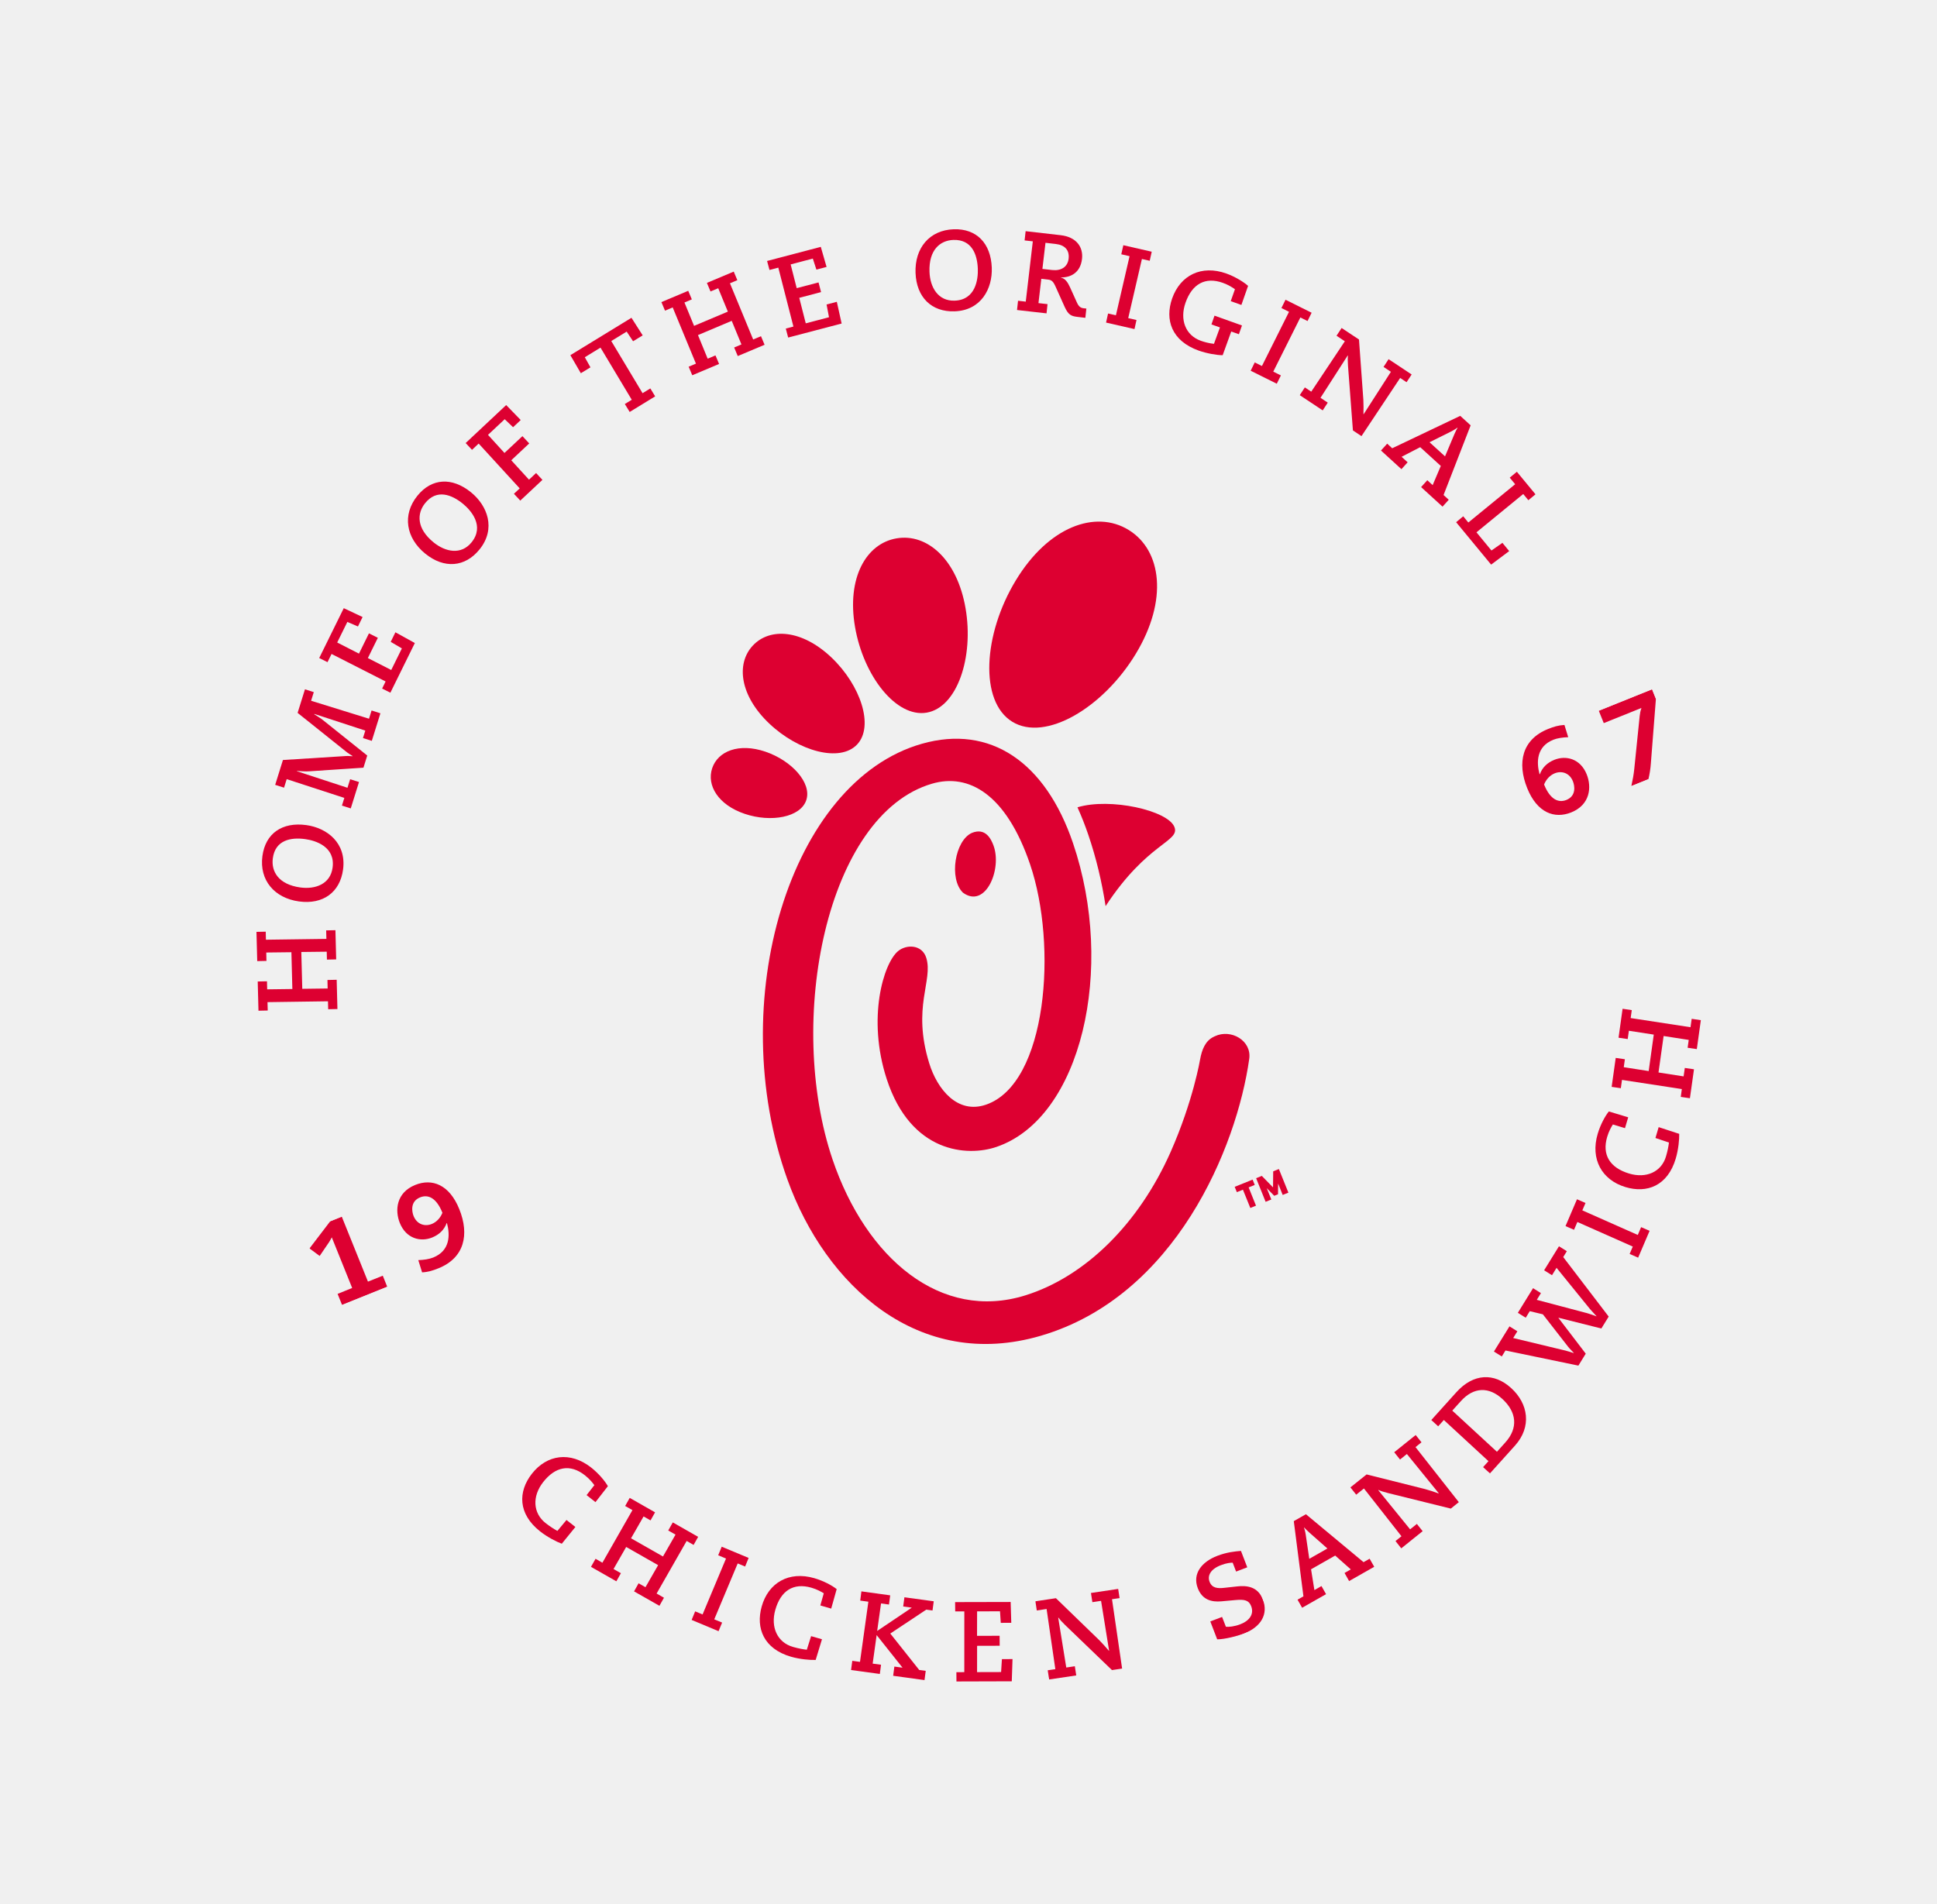
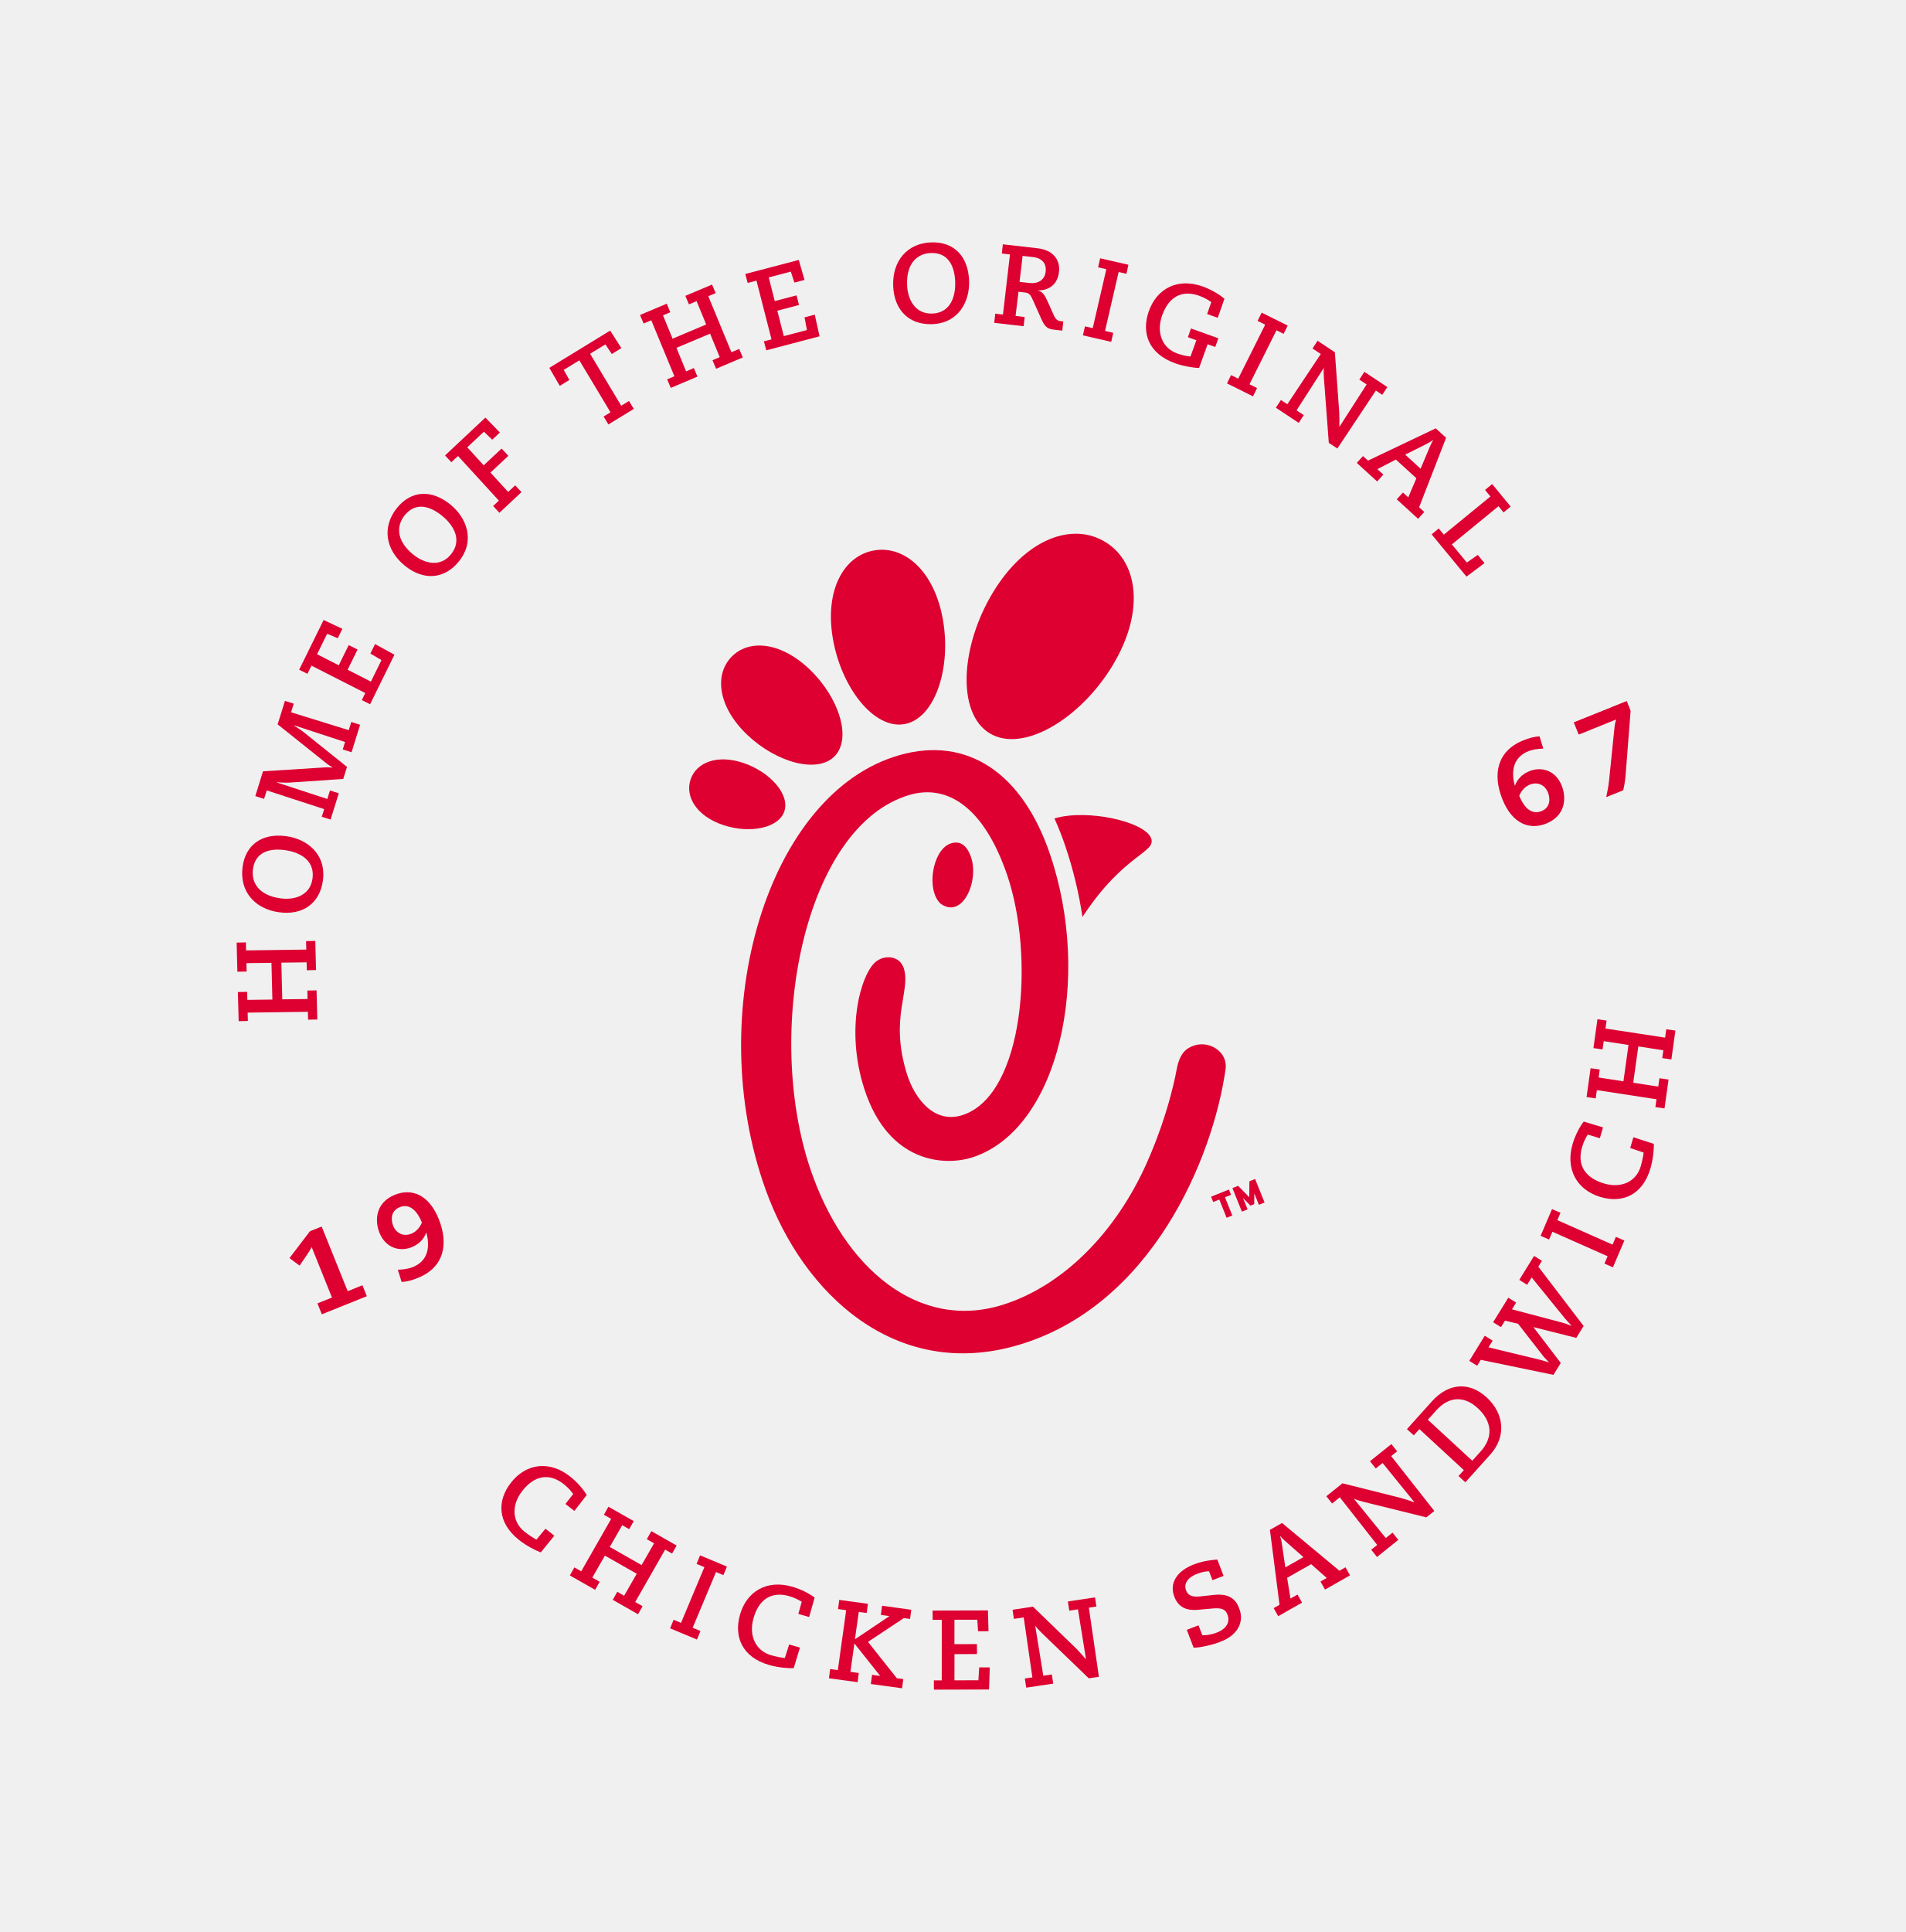
- <svg xmlns="http://www.w3.org/2000/svg" width="59" height="58" viewBox="0 0 59 58" fill="none">
-   <path fill-rule="evenodd" clip-rule="evenodd" d="M17.867 45.551L18.104 45.248C18.048 45.173 17.961 45.061 17.817 44.948C17.365 44.591 16.913 44.682 16.543 45.157C16.207 45.588 16.23 46.097 16.618 46.403C16.748 46.505 16.897 46.6 16.978 46.642L17.255 46.309L17.526 46.522L17.112 47.032C16.958 46.977 16.676 46.833 16.451 46.656C15.771 46.12 15.778 45.443 16.199 44.903C16.66 44.312 17.374 44.214 18.006 44.711C18.244 44.899 18.429 45.127 18.516 45.279L18.138 45.765L17.867 45.551Z" fill="#DD0031" />
-   <path fill-rule="evenodd" clip-rule="evenodd" d="M19.451 48.238L19.661 48.357L20.046 47.685L19.073 47.131L18.688 47.803L18.912 47.931L18.774 48.177L18.001 47.737L18.14 47.491L18.349 47.611L19.264 46.008L19.042 45.883L19.181 45.636L19.953 46.076L19.815 46.322L19.603 46.201L19.221 46.867L20.194 47.421L20.576 46.755L20.354 46.629L20.493 46.383L21.265 46.823L21.127 47.069L20.915 46.948L20 48.55L20.224 48.678L20.086 48.924L19.313 48.484L19.451 48.238Z" fill="#DD0031" />
-   <path fill-rule="evenodd" clip-rule="evenodd" d="M21.174 49.093L21.4 49.187L22.114 47.484L21.876 47.384L21.983 47.123L22.803 47.465L22.696 47.727L22.47 47.633L21.756 49.336L21.995 49.435L21.887 49.697L21.067 49.354L21.174 49.093Z" fill="#DD0031" />
-   <path fill-rule="evenodd" clip-rule="evenodd" d="M24.987 48.913L25.092 48.542C25.012 48.494 24.89 48.423 24.714 48.372C24.162 48.213 23.779 48.468 23.615 49.049C23.466 49.577 23.679 50.04 24.152 50.176C24.311 50.222 24.484 50.254 24.575 50.262L24.706 49.848L25.037 49.943L24.845 50.573C24.682 50.58 24.368 50.554 24.093 50.475C23.263 50.235 23.015 49.604 23.201 48.944C23.405 48.221 24.029 47.859 24.8 48.081C25.091 48.165 25.348 48.307 25.485 48.415L25.318 49.009L24.987 48.913Z" fill="#DD0031" />
-   <path fill-rule="evenodd" clip-rule="evenodd" d="M25.96 50.6L26.195 50.632L26.45 48.799L26.202 48.765L26.238 48.484L27.115 48.605L27.078 48.885L26.836 48.852L26.718 49.69L27.773 48.98L27.511 48.944L27.548 48.664L28.441 48.786L28.404 49.067L28.213 49.041L27.118 49.769L27.999 50.879L28.197 50.906L28.16 51.187L27.205 51.056L27.242 50.775L27.491 50.809L26.702 49.816L26.581 50.685L26.836 50.72L26.799 51L25.923 50.88L25.96 50.6Z" fill="#DD0031" />
-   <path fill-rule="evenodd" clip-rule="evenodd" d="M29.131 50.946L29.372 50.945L29.373 49.094L29.095 49.094L29.092 48.811L30.784 48.807L30.803 49.442L30.483 49.443L30.46 49.091L29.762 49.093L29.76 49.839L30.448 49.837L30.45 50.141L29.762 50.143L29.761 50.944L30.493 50.942L30.518 50.548L30.841 50.547L30.818 51.224L29.133 51.229L29.131 50.946Z" fill="#DD0031" />
-   <mask id="mask0_1008_8357" style="mask-type:alpha" maskUnits="userSpaceOnUse" x="31" y="46" width="8" height="7">
-     <path d="M31.072 48.973L37.519 46.378L38.746 49.425L32.299 52.021L31.072 48.973Z" fill="white" />
+ <svg xmlns="http://www.w3.org/2000/svg" width="74" height="75" viewBox="0 0 74 75" fill="none">
+   <path fill-rule="evenodd" clip-rule="evenodd" d="M21.957 58.383L22.258 57.997C22.188 57.902 22.077 57.76 21.894 57.616C21.32 57.163 20.746 57.279 20.277 57.882C19.85 58.43 19.879 59.076 20.372 59.464C20.537 59.594 20.726 59.715 20.829 59.768L21.181 59.344L21.525 59.616L20.998 60.263C20.803 60.193 20.445 60.011 20.16 59.786C19.296 59.105 19.305 58.245 19.839 57.56C20.424 56.809 21.332 56.684 22.134 57.316C22.437 57.554 22.671 57.844 22.782 58.037L22.302 58.654L21.957 58.383Z" fill="#DD0031" />
+   <path fill-rule="evenodd" clip-rule="evenodd" d="M23.969 61.794L24.235 61.946L24.725 61.092L23.488 60.389L22.999 61.242L23.285 61.404L23.109 61.717L22.128 61.158L22.303 60.846L22.569 60.998L23.732 58.963L23.45 58.803L23.625 58.491L24.607 59.049L24.431 59.362L24.161 59.208L23.677 60.053L24.913 60.757L25.398 59.911L25.116 59.751L25.291 59.439L26.273 59.997L26.097 60.31L25.827 60.156L24.665 62.19L24.951 62.353L24.775 62.665L23.794 62.106L23.969 61.794Z" fill="#DD0031" />
+   <path fill-rule="evenodd" clip-rule="evenodd" d="M26.157 62.88L26.444 63L27.351 60.837L27.048 60.711L27.184 60.379L28.226 60.814L28.09 61.146L27.803 61.026L26.896 63.189L27.199 63.315L27.063 63.647L26.021 63.212L26.157 62.88Z" fill="#DD0031" />
+   <path fill-rule="evenodd" clip-rule="evenodd" d="M30.999 62.652L31.132 62.18C31.031 62.119 30.875 62.029 30.653 61.964C29.951 61.762 29.465 62.087 29.257 62.824C29.068 63.494 29.338 64.082 29.939 64.255C30.14 64.313 30.36 64.354 30.476 64.364L30.642 63.838L31.062 63.959L30.819 64.759C30.612 64.768 30.212 64.735 29.864 64.634C28.809 64.33 28.495 63.529 28.732 62.69C28.99 61.772 29.783 61.312 30.761 61.595C31.131 61.701 31.457 61.882 31.632 62.019L31.419 62.773L30.999 62.652Z" fill="#DD0031" />
+   <path fill-rule="evenodd" clip-rule="evenodd" d="M32.234 64.793L32.533 64.834L32.857 62.507L32.541 62.464L32.588 62.108L33.701 62.26L33.654 62.616L33.346 62.574L33.197 63.638L34.537 62.737L34.204 62.692L34.25 62.335L35.385 62.491L35.338 62.847L35.095 62.814L33.704 63.738L34.823 65.148L35.074 65.182L35.028 65.539L33.815 65.373L33.862 65.016L34.178 65.06L33.176 63.798L33.022 64.901L33.347 64.946L33.3 65.302L32.188 65.15L32.234 64.793Z" fill="#DD0031" />
+   <path fill-rule="evenodd" clip-rule="evenodd" d="M36.262 65.233L36.568 65.232L36.569 62.881L36.215 62.882L36.212 62.522L38.361 62.516L38.384 63.323L37.978 63.324L37.949 62.877L37.062 62.879L37.06 63.827L37.933 63.824L37.936 64.21L37.063 64.213L37.061 65.23L37.991 65.228L38.023 64.728L38.433 64.727L38.404 65.586L36.264 65.592L36.262 65.233Z" fill="#DD0031" />
+   <mask id="mask0_1057_4295" style="mask-type:alpha" maskUnits="userSpaceOnUse" x="38" y="59" width="11" height="8">
+     <path d="M38.726 62.727L46.913 59.432L48.471 63.302L40.284 66.597L38.726 62.727Z" fill="white" />
  </mask>
-   <g mask="url(#mask0_1008_8357)">
-     <path fill-rule="evenodd" clip-rule="evenodd" d="M31.913 50.888L32.145 50.854L31.879 49.021L31.58 49.066L31.538 48.786L32.163 48.692L33.484 49.972C33.57 50.057 33.696 50.199 33.777 50.295L33.783 50.295L33.538 48.773L33.273 48.813L33.23 48.533L34.059 48.409L34.102 48.689L33.871 48.723L34.179 50.836L33.87 50.882L32.444 49.51C32.362 49.431 32.283 49.345 32.239 49.282L32.233 49.289L32.478 50.804L32.739 50.765L32.782 51.045L31.956 51.168L31.913 50.888Z" fill="#DD0031" />
-     <path fill-rule="evenodd" clip-rule="evenodd" d="M37.224 49.263L37.34 49.562C37.421 49.572 37.598 49.556 37.778 49.487C38.063 49.377 38.203 49.176 38.11 48.934C38.041 48.753 37.905 48.724 37.638 48.748L37.197 48.788C36.912 48.812 36.623 48.749 36.484 48.388C36.314 47.943 36.606 47.583 37.077 47.402C37.369 47.29 37.611 47.267 37.799 47.251L37.991 47.751L37.651 47.881L37.547 47.61C37.492 47.609 37.362 47.618 37.19 47.685C36.856 47.812 36.776 48.017 36.843 48.191C36.919 48.388 37.089 48.401 37.311 48.374L37.692 48.332C37.974 48.302 38.314 48.334 38.466 48.731C38.639 49.179 38.41 49.571 37.877 49.775C37.714 49.837 37.3 49.948 37.075 49.945L36.865 49.4L37.224 49.263Z" fill="#DD0031" />
+   <g mask="url(#mask0_1057_4295)">
+     <path fill-rule="evenodd" clip-rule="evenodd" d="M39.794 65.16L40.088 65.116L39.751 62.788L39.371 62.845L39.317 62.49L40.111 62.371L41.789 63.996C41.898 64.104 42.058 64.285 42.16 64.406L42.169 64.406L41.857 62.474L41.52 62.524L41.466 62.168L42.519 62.011L42.573 62.367L42.28 62.41L42.671 65.094L42.278 65.152L40.468 63.409C40.364 63.309 40.264 63.2 40.207 63.119L40.2 63.129L40.511 65.052L40.843 65.003L40.897 65.358L39.848 65.515L39.794 65.16Z" fill="#DD0031" />
+     <path fill-rule="evenodd" clip-rule="evenodd" d="M46.538 63.095L46.685 63.476C46.788 63.489 47.013 63.468 47.241 63.38C47.604 63.241 47.781 62.986 47.663 62.678C47.575 62.449 47.402 62.412 47.064 62.443L46.504 62.493C46.142 62.524 45.775 62.444 45.599 61.985C45.382 61.419 45.753 60.962 46.352 60.733C46.722 60.59 47.029 60.562 47.268 60.541L47.512 61.176L47.08 61.342L46.948 60.997C46.878 60.996 46.714 61.007 46.494 61.092C46.071 61.254 45.969 61.514 46.054 61.735C46.15 61.985 46.366 62.001 46.648 61.968L47.132 61.914C47.491 61.875 47.922 61.916 48.115 62.42C48.334 62.99 48.044 63.487 47.367 63.746C47.16 63.825 46.634 63.966 46.348 63.963L46.083 63.27L46.538 63.095Z" fill="#DD0031" />
  </g>
-   <path fill-rule="evenodd" clip-rule="evenodd" d="M39.889 46.699C39.803 46.624 39.761 46.577 39.726 46.537L39.72 46.541C39.735 46.588 39.756 46.652 39.773 46.765L39.88 47.492L40.432 47.178L39.889 46.699ZM39.522 48.737L39.702 48.635L39.408 46.344L39.778 46.134L41.533 47.594L41.718 47.489L41.858 47.735L41.093 48.17L40.954 47.923L41.145 47.815L40.669 47.393L39.934 47.811L40.036 48.445L40.251 48.322L40.391 48.569L39.662 48.983L39.522 48.737Z" fill="#DD0031" />
-   <path fill-rule="evenodd" clip-rule="evenodd" d="M42.506 46.951L42.688 46.805L41.545 45.349L41.309 45.538L41.133 45.316L41.626 44.921L43.405 45.367C43.521 45.397 43.701 45.457 43.818 45.5L43.824 45.495L42.853 44.299L42.644 44.467L42.467 44.245L43.121 43.721L43.298 43.942L43.116 44.089L44.435 45.766L44.191 45.962L42.276 45.488C42.166 45.461 42.055 45.426 41.985 45.394L41.984 45.404L42.951 46.594L43.157 46.429L43.333 46.65L42.682 47.173L42.506 46.951Z" fill="#DD0031" />
-   <path fill-rule="evenodd" clip-rule="evenodd" d="M45.853 43.945C46.246 43.509 46.202 43.022 45.755 42.616C45.354 42.251 44.892 42.249 44.496 42.689L44.236 42.977L45.596 44.231L45.853 43.945ZM45.174 44.699L45.338 44.517L43.979 43.263L43.806 43.455L43.597 43.264L44.361 42.416C44.878 41.842 45.509 41.816 46.027 42.288C46.556 42.768 46.66 43.472 46.145 44.044L45.384 44.889L45.174 44.699Z" fill="#DD0031" />
-   <path fill-rule="evenodd" clip-rule="evenodd" d="M45.504 41.177L45.978 40.41L46.218 40.56L46.091 40.765L47.683 41.148C47.768 41.168 47.85 41.199 47.932 41.223L47.936 41.217C47.879 41.152 47.81 41.093 47.759 41.025L46.995 40.043L46.596 39.947L46.473 40.147L46.233 39.997L46.696 39.247L46.936 39.397L46.81 39.602L48.35 40.01C48.44 40.034 48.534 40.072 48.624 40.104L48.627 40.098C48.563 40.025 48.492 39.956 48.429 39.881L47.412 38.627L47.273 38.852L47.033 38.702L47.485 37.97L47.725 38.12L47.615 38.299L49 40.112L48.776 40.475L47.474 40.148L47.47 40.154L48.301 41.242L48.077 41.606L45.856 41.145L45.744 41.327L45.504 41.177Z" fill="#DD0031" />
-   <path fill-rule="evenodd" clip-rule="evenodd" d="M49.638 38.204L49.734 37.979L48.046 37.23L47.944 37.468L47.685 37.355L48.034 36.538L48.294 36.651L48.197 36.876L49.886 37.625L49.987 37.387L50.246 37.499L49.897 38.317L49.638 38.204Z" fill="#DD0031" />
-   <path fill-rule="evenodd" clip-rule="evenodd" d="M49.496 34.371L49.127 34.259C49.078 34.338 49.006 34.461 48.954 34.636C48.79 35.188 49.041 35.578 49.618 35.753C50.142 35.912 50.605 35.706 50.745 35.234C50.793 35.075 50.826 34.901 50.835 34.81L50.424 34.671L50.522 34.34L51.148 34.545C51.153 34.708 51.124 35.024 51.042 35.299C50.796 36.128 50.165 36.366 49.509 36.166C48.791 35.949 48.436 35.315 48.665 34.544C48.751 34.254 48.895 33.998 49.004 33.862L49.594 34.041L49.496 34.371Z" fill="#DD0031" />
-   <path fill-rule="evenodd" clip-rule="evenodd" d="M51.404 31.922L51.438 31.683L50.673 31.564L50.517 32.675L51.282 32.794L51.318 32.537L51.598 32.578L51.474 33.46L51.195 33.419L51.228 33.18L49.405 32.901L49.37 33.154L49.09 33.113L49.214 32.231L49.493 32.272L49.459 32.514L50.218 32.632L50.373 31.521L49.615 31.404L49.579 31.657L49.3 31.616L49.423 30.734L49.703 30.775L49.669 31.017L51.492 31.296L51.528 31.04L51.807 31.081L51.684 31.963L51.404 31.922Z" fill="#DD0031" />
-   <path fill-rule="evenodd" clip-rule="evenodd" d="M9.958 29.236L9.952 28.995L9.178 29.004L9.207 30.126L9.98 30.116L9.974 29.857L10.255 29.851L10.278 30.742L9.996 30.748L9.99 30.506L8.148 30.532L8.155 30.787L7.873 30.793L7.85 29.903L8.132 29.897L8.138 30.142L8.905 30.132L8.876 29.011L8.11 29.02L8.116 29.276L7.835 29.282L7.812 28.391L8.094 28.385L8.1 28.63L9.942 28.605L9.935 28.346L10.217 28.34L10.24 29.23L9.958 29.236Z" fill="#DD0031" />
-   <path fill-rule="evenodd" clip-rule="evenodd" d="M10.131 26.431C10.215 25.799 9.619 25.609 9.296 25.565C8.87 25.506 8.384 25.586 8.31 26.15C8.257 26.55 8.482 26.946 9.146 27.038C9.609 27.101 10.065 26.934 10.131 26.431ZM7.993 26.082C8.084 25.391 8.596 25.037 9.331 25.138C9.961 25.225 10.556 25.682 10.45 26.489C10.357 27.187 9.84 27.564 9.107 27.464C8.361 27.361 7.895 26.82 7.993 26.082Z" fill="#DD0031" />
-   <path fill-rule="evenodd" clip-rule="evenodd" d="M10.415 24.544L10.488 24.31L8.733 23.738L8.652 23.998L8.382 23.912L8.618 23.155L10.536 23.034C10.602 23.029 10.672 23.037 10.739 23.04L10.741 23.034C10.684 22.997 10.623 22.963 10.57 22.922L9.065 21.719L9.289 21.001L9.558 21.087L9.476 21.35L11.24 21.897L11.318 21.646L11.587 21.732L11.325 22.572L11.056 22.486L11.127 22.259L9.578 21.752L9.569 21.76C9.661 21.822 9.76 21.875 9.846 21.946L11.186 23.019L11.071 23.388L9.427 23.499C9.298 23.509 9.173 23.494 9.044 23.489L9.042 23.496L10.584 24.001L10.665 23.741L10.935 23.826L10.684 24.63L10.415 24.544Z" fill="#DD0031" />
-   <path fill-rule="evenodd" clip-rule="evenodd" d="M11.639 20.978L11.745 20.762L10.099 19.924L9.976 20.174L9.723 20.048L10.471 18.529L11.044 18.799L10.903 19.087L10.58 18.948L10.271 19.575L10.934 19.914L11.238 19.296L11.509 19.432L11.205 20.049L11.917 20.413L12.241 19.755L11.901 19.555L12.044 19.264L12.636 19.591L11.891 21.104L11.639 20.978Z" fill="#DD0031" />
-   <path fill-rule="evenodd" clip-rule="evenodd" d="M14.365 16.521C14.764 16.025 14.351 15.552 14.097 15.345C13.762 15.073 13.305 14.887 12.949 15.33C12.696 15.643 12.684 16.099 13.206 16.524C13.571 16.82 14.048 16.915 14.365 16.521ZM12.712 15.106C13.148 14.565 13.77 14.53 14.348 15C14.844 15.403 15.117 16.104 14.608 16.737C14.168 17.284 13.528 17.335 12.952 16.867C12.366 16.39 12.246 15.685 12.712 15.106Z" fill="#DD0031" />
-   <path fill-rule="evenodd" clip-rule="evenodd" d="M15.654 15.044L15.83 14.88L14.58 13.514L14.377 13.705L14.184 13.498L15.418 12.341L15.861 12.797L15.628 13.016L15.373 12.772L14.864 13.249L15.366 13.8L15.913 13.288L16.12 13.51L15.573 14.023L16.113 14.614L16.329 14.412L16.522 14.62L15.847 15.252L15.654 15.044Z" fill="#DD0031" />
-   <path fill-rule="evenodd" clip-rule="evenodd" d="M19.032 12.309L19.243 12.18L18.291 10.591L17.813 10.884L17.985 11.192L17.692 11.371L17.373 10.821L19.234 9.682L19.576 10.218L19.283 10.397L19.088 10.103L18.619 10.39L19.572 11.979L19.809 11.834L19.956 12.076L19.18 12.551L19.032 12.309Z" fill="#DD0031" />
-   <path fill-rule="evenodd" clip-rule="evenodd" d="M22.362 10.587L22.584 10.494L22.288 9.775L21.26 10.209L21.555 10.928L21.793 10.828L21.903 11.089L21.086 11.433L20.976 11.172L21.198 11.079L20.49 9.366L20.256 9.465L20.146 9.204L20.963 8.86L21.073 9.121L20.848 9.216L21.141 9.928L22.17 9.494L21.877 8.782L21.642 8.88L21.532 8.619L22.349 8.275L22.459 8.536L22.234 8.631L22.941 10.343L23.179 10.243L23.289 10.504L22.472 10.848L22.362 10.587Z" fill="#DD0031" />
-   <path fill-rule="evenodd" clip-rule="evenodd" d="M23.935 10.011L24.167 9.949L23.707 8.154L23.438 8.225L23.365 7.951L25.001 7.521L25.177 8.133L24.867 8.214L24.758 7.878L24.083 8.056L24.267 8.779L24.932 8.605L25.009 8.899L24.345 9.074L24.543 9.851L25.251 9.665L25.177 9.277L25.489 9.195L25.636 9.857L24.007 10.284L23.935 10.011Z" fill="#DD0031" />
-   <path fill-rule="evenodd" clip-rule="evenodd" d="M29.077 9.16C29.713 9.139 29.796 8.518 29.784 8.19C29.768 7.759 29.606 7.291 29.039 7.31C28.637 7.324 28.287 7.612 28.312 8.284C28.33 8.754 28.573 9.177 29.077 9.16ZM29.051 6.985C29.744 6.962 30.181 7.41 30.209 8.155C30.233 8.793 29.886 9.458 29.076 9.485C28.375 9.509 27.915 9.058 27.887 8.316C27.858 7.56 28.309 7.01 29.051 6.985Z" fill="#DD0031" />
-   <path fill-rule="evenodd" clip-rule="evenodd" d="M32.049 8.227C32.319 8.257 32.522 8.135 32.55 7.878C32.578 7.627 32.44 7.466 32.163 7.434L31.845 7.397L31.751 8.193L32.049 8.227ZM31.009 9.163L31.244 9.19L31.459 7.353L31.209 7.325L31.24 7.043L32.303 7.165C32.795 7.221 32.996 7.533 32.958 7.883C32.913 8.298 32.626 8.456 32.318 8.452L32.317 8.459C32.449 8.484 32.526 8.608 32.593 8.754L32.805 9.223C32.86 9.344 32.922 9.382 33.001 9.391L33.09 9.401L33.059 9.683L32.837 9.657C32.635 9.634 32.545 9.603 32.431 9.354L32.163 8.757C32.083 8.574 32.036 8.531 31.923 8.518L31.718 8.494L31.631 9.235L31.907 9.266L31.877 9.547L30.978 9.445L31.009 9.163Z" fill="#DD0031" />
-   <path fill-rule="evenodd" clip-rule="evenodd" d="M33.751 9.552L33.99 9.606L34.406 7.805L34.154 7.747L34.216 7.471L35.081 7.669L35.02 7.945L34.782 7.891L34.365 9.692L34.617 9.75L34.556 10.026L33.69 9.828L33.751 9.552Z" fill="#DD0031" />
-   <path fill-rule="evenodd" clip-rule="evenodd" d="M37.488 9.175L37.616 8.811C37.539 8.758 37.421 8.68 37.249 8.618C36.708 8.424 36.309 8.655 36.11 9.224C35.928 9.741 36.111 10.216 36.575 10.382C36.685 10.422 36.839 10.462 36.977 10.475L37.159 9.976L36.9 9.884L36.993 9.617L37.83 9.916L37.736 10.183L37.503 10.1L37.242 10.822C37.07 10.823 36.754 10.768 36.51 10.681C35.684 10.385 35.476 9.74 35.703 9.093C35.952 8.384 36.597 8.063 37.353 8.333C37.619 8.428 37.886 8.593 38.016 8.71L37.812 9.291L37.488 9.175Z" fill="#DD0031" />
-   <path fill-rule="evenodd" clip-rule="evenodd" d="M38.219 11.042L38.438 11.151L39.263 9.5L39.031 9.385L39.156 9.132L39.951 9.528L39.827 9.781L39.608 9.672L38.783 11.322L39.015 11.438L38.89 11.691L38.095 11.295L38.219 11.042Z" fill="#DD0031" />
-   <path fill-rule="evenodd" clip-rule="evenodd" d="M39.745 11.803L39.94 11.933L40.963 10.397L40.71 10.229L40.865 9.993L41.394 10.344L41.527 12.18C41.534 12.301 41.534 12.491 41.53 12.616L41.536 12.62L42.366 11.328L42.142 11.179L42.296 10.943L42.998 11.409L42.843 11.645L42.648 11.515L41.47 13.287L41.209 13.113L41.059 11.138C41.051 11.025 41.049 10.909 41.058 10.832L41.048 10.834L40.222 12.12L40.443 12.267L40.289 12.503L39.59 12.039L39.745 11.803Z" fill="#DD0031" />
-   <path fill-rule="evenodd" clip-rule="evenodd" d="M44.295 13.239C44.339 13.134 44.37 13.079 44.397 13.033L44.392 13.029C44.352 13.057 44.298 13.097 44.196 13.148L43.543 13.474L44.015 13.904L44.295 13.239ZM42.253 13.517L42.406 13.657L44.478 12.67L44.795 12.959L43.97 15.082L44.128 15.226L43.939 15.436L43.286 14.84L43.475 14.631L43.638 14.78L43.886 14.196L43.259 13.624L42.692 13.917L42.876 14.085L42.687 14.294L42.064 13.726L42.253 13.517Z" fill="#DD0031" />
-   <path fill-rule="evenodd" clip-rule="evenodd" d="M44.569 15.73L44.725 15.919L46.151 14.753L45.986 14.553L46.203 14.373L46.77 15.06L46.553 15.24L46.397 15.051L44.972 16.218L45.429 16.772L45.763 16.539L45.969 16.79L45.419 17.202L44.353 15.91L44.569 15.73Z" fill="#DD0031" />
-   <path fill-rule="evenodd" clip-rule="evenodd" d="M47.357 23.56C47.209 23.619 47.09 23.752 47.032 23.902C47.224 24.379 47.484 24.463 47.711 24.372C48.024 24.246 47.961 23.929 47.91 23.803C47.808 23.548 47.568 23.475 47.357 23.56ZM47.767 22.46C47.601 22.465 47.435 22.489 47.313 22.538C46.8 22.745 46.796 23.22 46.893 23.585L46.903 23.589C46.977 23.386 47.124 23.238 47.348 23.148C47.697 23.008 48.137 23.111 48.33 23.592C48.484 23.973 48.442 24.516 47.86 24.751C47.349 24.956 46.821 24.765 46.518 24.013C46.206 23.238 46.361 22.529 47.151 22.211C47.322 22.142 47.461 22.098 47.652 22.087L47.767 22.46Z" fill="#DD0031" />
-   <mask id="mask1_1008_8357" style="mask-type:alpha" maskUnits="userSpaceOnUse" x="9" y="21" width="43" height="19">
-     <path d="M9.231 37.541L50.321 21L51.254 23.319L10.164 39.86L9.231 37.541Z" fill="white" />
+   <path fill-rule="evenodd" clip-rule="evenodd" d="M49.922 59.84C49.813 59.745 49.759 59.685 49.715 59.634L49.708 59.638C49.727 59.698 49.753 59.779 49.774 59.924L49.91 60.846L50.612 60.447L49.922 59.84ZM49.456 62.427L49.684 62.298L49.311 59.389L49.781 59.122L52.01 60.976L52.245 60.842L52.422 61.155L51.451 61.707L51.274 61.394L51.517 61.256L50.912 60.721L49.979 61.251L50.109 62.056L50.382 61.901L50.559 62.214L49.633 62.74L49.456 62.427Z" fill="#DD0031" />
+   <path fill-rule="evenodd" clip-rule="evenodd" d="M53.245 60.16L53.477 59.975L52.025 58.125L51.726 58.366L51.502 58.084L52.128 57.582L54.386 58.148C54.534 58.187 54.762 58.263 54.912 58.317L54.918 58.312L53.686 56.793L53.421 57.006L53.196 56.725L54.027 56.059L54.251 56.34L54.019 56.525L55.695 58.656L55.385 58.904L52.953 58.303C52.814 58.268 52.673 58.224 52.584 58.183L52.583 58.195L53.81 59.707L54.072 59.497L54.296 59.778L53.469 60.442L53.245 60.16Z" fill="#DD0031" />
+   <path fill-rule="evenodd" clip-rule="evenodd" d="M57.495 56.343C57.995 55.789 57.938 55.171 57.371 54.655C56.862 54.192 56.275 54.19 55.773 54.747L55.442 55.114L57.168 56.706L57.495 56.343ZM56.634 57.3L56.841 57.07L55.115 55.477L54.896 55.72L54.631 55.479L55.6 54.402C56.257 53.672 57.059 53.64 57.717 54.238C58.388 54.848 58.52 55.742 57.866 56.468L56.9 57.542L56.634 57.3Z" fill="#DD0031" />
+   <path fill-rule="evenodd" clip-rule="evenodd" d="M57.053 52.828L57.654 51.853L57.959 52.044L57.798 52.304L59.819 52.791C59.927 52.817 60.031 52.856 60.136 52.886L60.141 52.878C60.068 52.797 59.981 52.721 59.916 52.634L58.946 51.388L58.439 51.267L58.283 51.52L57.978 51.329L58.567 50.377L58.871 50.567L58.71 50.828L60.666 51.345C60.781 51.376 60.9 51.425 61.014 51.465L61.019 51.458C60.937 51.365 60.847 51.278 60.767 51.182L59.475 49.59L59.299 49.876L58.994 49.685L59.568 48.755L59.873 48.946L59.733 49.173L61.492 51.475L61.207 51.937L59.554 51.521L59.549 51.528L60.605 52.911L60.32 53.372L57.499 52.788L57.357 53.018L57.053 52.828Z" fill="#DD0031" />
+   <path fill-rule="evenodd" clip-rule="evenodd" d="M62.301 49.053L62.423 48.767L60.28 47.816L60.151 48.118L59.822 47.975L60.265 46.937L60.594 47.08L60.472 47.366L62.616 48.317L62.745 48.015L63.074 48.158L62.63 49.196L62.301 49.053Z" fill="#DD0031" />
+   <path fill-rule="evenodd" clip-rule="evenodd" d="M62.122 44.186L61.653 44.044C61.591 44.144 61.5 44.299 61.434 44.522C61.225 45.223 61.544 45.718 62.276 45.94C62.941 46.142 63.53 45.881 63.708 45.281C63.768 45.079 63.81 44.859 63.822 44.743L63.3 44.566L63.425 44.147L64.219 44.406C64.225 44.614 64.189 45.015 64.085 45.363C63.772 46.417 62.971 46.718 62.138 46.465C61.226 46.188 60.776 45.384 61.066 44.406C61.176 44.036 61.359 43.712 61.497 43.539L62.246 43.766L62.122 44.186Z" fill="#DD0031" />
+   <path fill-rule="evenodd" clip-rule="evenodd" d="M64.545 41.075L64.588 40.772L63.616 40.621L63.418 42.032L64.39 42.182L64.436 41.857L64.79 41.908L64.633 43.029L64.279 42.977L64.321 42.673L62.006 42.318L61.961 42.64L61.606 42.588L61.763 41.468L62.117 41.52L62.075 41.828L63.038 41.977L63.235 40.566L62.272 40.417L62.227 40.738L61.873 40.687L62.029 39.567L62.384 39.619L62.341 39.927L64.656 40.281L64.702 39.956L65.056 40.007L64.9 41.127L64.545 41.075Z" fill="#DD0031" />
+   <path fill-rule="evenodd" clip-rule="evenodd" d="M11.914 37.665L11.906 37.358L10.925 37.37L10.961 38.794L11.943 38.782L11.934 38.453L12.292 38.446L12.321 39.577L11.963 39.584L11.955 39.278L9.616 39.31L9.625 39.634L9.267 39.642L9.238 38.511L9.596 38.504L9.604 38.815L10.577 38.803L10.541 37.378L9.568 37.39L9.576 37.715L9.218 37.722L9.189 36.592L9.547 36.584L9.555 36.895L11.894 36.863L11.885 36.534L12.243 36.526L12.272 37.657L11.914 37.665Z" fill="#DD0031" />
+   <path fill-rule="evenodd" clip-rule="evenodd" d="M12.135 34.103C12.241 33.3 11.484 33.059 11.074 33.003C10.533 32.928 9.916 33.029 9.821 33.746C9.755 34.254 10.04 34.757 10.884 34.873C11.472 34.954 12.05 34.742 12.135 34.103ZM9.419 33.659C9.535 32.782 10.184 32.332 11.119 32.461C11.919 32.571 12.674 33.152 12.539 34.177C12.422 35.062 11.764 35.542 10.834 35.414C9.887 35.284 9.295 34.597 9.419 33.659Z" fill="#DD0031" />
+   <path fill-rule="evenodd" clip-rule="evenodd" d="M12.495 31.707L12.588 31.41L10.358 30.683L10.255 31.013L9.914 30.904L10.213 29.942L12.648 29.788C12.732 29.783 12.821 29.793 12.906 29.797L12.909 29.789C12.836 29.743 12.758 29.7 12.692 29.646L10.781 28.119L11.065 27.208L11.406 27.317L11.302 27.651L13.542 28.345L13.641 28.027L13.983 28.136L13.651 29.202L13.309 29.093L13.399 28.805L11.432 28.161L11.42 28.171C11.537 28.25 11.663 28.317 11.772 28.407L13.474 29.771L13.328 30.239L11.241 30.38C11.076 30.392 10.917 30.373 10.754 30.367L10.752 30.376L12.71 31.017L12.813 30.686L13.155 30.795L12.837 31.815L12.495 31.707Z" fill="#DD0031" />
+   <path fill-rule="evenodd" clip-rule="evenodd" d="M14.049 27.178L14.184 26.904L12.094 25.84L11.938 26.158L11.617 25.998L12.566 24.068L13.294 24.412L13.115 24.777L12.704 24.601L12.312 25.397L13.154 25.827L13.54 25.043L13.884 25.215L13.498 25.999L14.402 26.461L14.813 25.625L14.382 25.371L14.564 25.002L15.316 25.417L14.37 27.339L14.049 27.178Z" fill="#DD0031" />
+   <path fill-rule="evenodd" clip-rule="evenodd" d="M17.511 21.519C18.017 20.89 17.494 20.289 17.17 20.026C16.745 19.68 16.164 19.444 15.712 20.006C15.392 20.404 15.376 20.983 16.039 21.522C16.502 21.899 17.108 22.02 17.511 21.519ZM15.412 19.722C15.965 19.035 16.755 18.99 17.49 19.587C18.119 20.099 18.466 20.989 17.819 21.793C17.26 22.487 16.448 22.553 15.717 21.958C14.972 21.353 14.82 20.458 15.412 19.722Z" fill="#DD0031" />
+   <path fill-rule="evenodd" clip-rule="evenodd" d="M19.148 19.643L19.371 19.434L17.784 17.701L17.526 17.943L17.281 17.68L18.848 16.211L19.41 16.79L19.114 17.068L18.79 16.758L18.144 17.364L18.782 18.064L19.477 17.413L19.739 17.696L19.045 18.346L19.731 19.097L20.005 18.841L20.249 19.104L19.392 19.907L19.148 19.643Z" fill="#DD0031" />
+   <path fill-rule="evenodd" clip-rule="evenodd" d="M23.438 16.17L23.706 16.006L22.496 13.988L21.89 14.36L22.108 14.751L21.736 14.979L21.33 14.28L23.693 12.834L24.128 13.514L23.756 13.742L23.508 13.369L22.913 13.733L24.122 15.751L24.424 15.566L24.611 15.874L23.625 16.477L23.438 16.17Z" fill="#DD0031" />
+   <path fill-rule="evenodd" clip-rule="evenodd" d="M27.666 13.983L27.947 13.865L27.572 12.952L26.266 13.503L26.641 14.416L26.942 14.289L27.082 14.62L26.046 15.058L25.906 14.726L26.187 14.607L25.289 12.433L24.992 12.559L24.852 12.227L25.889 11.79L26.029 12.121L25.743 12.242L26.116 13.147L27.422 12.596L27.049 11.691L26.752 11.816L26.612 11.485L27.649 11.047L27.789 11.379L27.503 11.499L28.401 13.673L28.703 13.546L28.843 13.877L27.806 14.315L27.666 13.983Z" fill="#DD0031" />
+   <path fill-rule="evenodd" clip-rule="evenodd" d="M29.663 13.251L29.958 13.174L29.374 10.894L29.032 10.984L28.94 10.636L31.016 10.091L31.24 10.867L30.847 10.97L30.707 10.544L29.85 10.769L30.084 11.688L30.928 11.466L31.027 11.84L30.183 12.062L30.435 13.048L31.334 12.812L31.24 12.319L31.637 12.215L31.823 13.056L29.755 13.599L29.663 13.251Z" fill="#DD0031" />
+   <path fill-rule="evenodd" clip-rule="evenodd" d="M36.193 12.172C37 12.144 37.106 11.356 37.09 10.94C37.07 10.392 36.864 9.798 36.145 9.822C35.634 9.839 35.19 10.205 35.222 11.059C35.244 11.655 35.552 12.193 36.193 12.172ZM36.16 9.409C37.041 9.38 37.595 9.949 37.63 10.895C37.661 11.706 37.221 12.549 36.191 12.584C35.302 12.614 34.717 12.041 34.682 11.099C34.646 10.14 35.218 9.441 36.16 9.409Z" fill="#DD0031" />
+   <path fill-rule="evenodd" clip-rule="evenodd" d="M39.966 10.986C40.309 11.025 40.568 10.87 40.603 10.543C40.638 10.225 40.463 10.02 40.111 9.979L39.708 9.933L39.589 10.943L39.966 10.986ZM38.646 12.176L38.945 12.21L39.217 9.877L38.901 9.841L38.94 9.484L40.289 9.638C40.914 9.71 41.169 10.105 41.121 10.549C41.063 11.076 40.699 11.277 40.308 11.272L40.307 11.281C40.475 11.313 40.572 11.47 40.657 11.656L40.926 12.251C40.997 12.405 41.075 12.454 41.175 12.465L41.288 12.478L41.249 12.835L40.967 12.803C40.711 12.774 40.597 12.734 40.451 12.418L40.112 11.66C40.01 11.428 39.95 11.372 39.807 11.356L39.547 11.326L39.435 12.266L39.787 12.306L39.748 12.663L38.606 12.533L38.646 12.176Z" fill="#DD0031" />
+   <path fill-rule="evenodd" clip-rule="evenodd" d="M42.128 12.669L42.431 12.738L42.959 10.45L42.64 10.377L42.718 10.027L43.817 10.278L43.739 10.629L43.437 10.56L42.908 12.847L43.227 12.921L43.149 13.271L42.05 13.019L42.128 12.669Z" fill="#DD0031" />
+   <path fill-rule="evenodd" clip-rule="evenodd" d="M46.873 12.191L47.035 11.728C46.939 11.661 46.788 11.561 46.57 11.483C45.883 11.237 45.377 11.53 45.123 12.252C44.893 12.909 45.126 13.513 45.715 13.723C45.854 13.773 46.049 13.825 46.225 13.841L46.456 13.208L46.127 13.09L46.245 12.751L47.308 13.132L47.189 13.47L46.892 13.364L46.561 14.282C46.343 14.283 45.941 14.213 45.632 14.103C44.582 13.727 44.319 12.908 44.607 12.086C44.923 11.186 45.743 10.778 46.702 11.121C47.04 11.242 47.379 11.451 47.544 11.599L47.285 12.338L46.873 12.191Z" fill="#DD0031" />
+   <path fill-rule="evenodd" clip-rule="evenodd" d="M47.802 14.561L48.08 14.7L49.127 12.604L48.833 12.457L48.991 12.136L50.001 12.639L49.843 12.96L49.565 12.822L48.518 14.918L48.812 15.064L48.654 15.386L47.644 14.883L47.802 14.561Z" fill="#DD0031" />
+   <path fill-rule="evenodd" clip-rule="evenodd" d="M49.739 15.528L49.987 15.692L51.286 13.742L50.965 13.529L51.161 13.229L51.833 13.675L52.002 16.006C52.011 16.159 52.011 16.4 52.006 16.56L52.013 16.564L53.067 14.924L52.782 14.735L52.979 14.435L53.87 15.026L53.673 15.326L53.425 15.162L51.93 17.411L51.597 17.191L51.408 14.683C51.397 14.54 51.395 14.391 51.406 14.294L51.394 14.297L50.345 15.93L50.626 16.116L50.429 16.416L49.542 15.827L49.739 15.528Z" fill="#DD0031" />
+   <path fill-rule="evenodd" clip-rule="evenodd" d="M55.518 17.35C55.573 17.217 55.612 17.147 55.647 17.09L55.64 17.084C55.59 17.12 55.521 17.17 55.391 17.235L54.563 17.649L55.162 18.196L55.518 17.35ZM52.925 17.704L53.119 17.881L55.75 16.629L56.152 16.995L55.104 19.692L55.305 19.875L55.065 20.14L54.236 19.384L54.476 19.119L54.683 19.308L54.998 18.566L54.202 17.84L53.482 18.212L53.715 18.424L53.475 18.69L52.685 17.97L52.925 17.704Z" fill="#DD0031" />
+   <path fill-rule="evenodd" clip-rule="evenodd" d="M55.866 20.515L56.064 20.755L57.874 19.273L57.664 19.02L57.939 18.791L58.659 19.664L58.384 19.892L58.186 19.652L56.376 21.134L56.957 21.837L57.381 21.542L57.643 21.86L56.944 22.384L55.59 20.744L55.866 20.515Z" fill="#DD0031" />
+   <path fill-rule="evenodd" clip-rule="evenodd" d="M59.406 30.457C59.218 30.533 59.067 30.701 58.993 30.892C59.237 31.498 59.566 31.604 59.855 31.488C60.252 31.328 60.172 30.925 60.108 30.766C59.978 30.442 59.673 30.349 59.406 30.457ZM59.926 29.06C59.716 29.067 59.505 29.098 59.35 29.16C58.698 29.422 58.693 30.026 58.816 30.489L58.828 30.494C58.923 30.236 59.11 30.048 59.394 29.934C59.837 29.756 60.396 29.887 60.641 30.497C60.836 30.981 60.783 31.671 60.044 31.969C59.396 32.23 58.725 31.987 58.34 31.032C57.944 30.048 58.141 29.148 59.144 28.744C59.361 28.657 59.538 28.6 59.78 28.586L59.926 29.06Z" fill="#DD0031" />
+   <mask id="mask1_1057_4295" style="mask-type:alpha" maskUnits="userSpaceOnUse" x="10" y="27" width="55" height="25">
+     <path d="M10.991 48.212L63.169 27.207L64.354 30.151L12.176 51.156L10.991 48.212Z" fill="white" />
  </mask>
-   <g mask="url(#mask1_1008_8357)">
-     <path fill-rule="evenodd" clip-rule="evenodd" d="M48.698 21.654L50.321 21L50.438 21.292L50.285 23.251C50.274 23.413 50.249 23.577 50.21 23.739L49.69 23.948C49.73 23.771 49.761 23.601 49.779 23.428L49.944 21.814C49.953 21.73 49.966 21.659 49.998 21.569L48.85 22.031L48.698 21.654Z" fill="#DD0031" />
-     <path fill-rule="evenodd" clip-rule="evenodd" d="M10.283 39.42L10.727 39.241L10.106 37.698C10.08 37.746 10.059 37.789 10.028 37.837L9.737 38.265L9.427 38.036L10.058 37.209L10.41 37.067L11.208 39.047L11.659 38.866L11.795 39.204L10.419 39.758L10.283 39.42Z" fill="#DD0031" />
+   <g mask="url(#mask1_1057_4295)">
+     <path fill-rule="evenodd" clip-rule="evenodd" d="M61.108 28.037L63.168 27.207L63.318 27.578L63.124 30.065C63.109 30.271 63.077 30.48 63.028 30.685L62.368 30.951C62.418 30.726 62.458 30.509 62.481 30.29L62.691 28.241C62.701 28.134 62.718 28.044 62.759 27.929L61.301 28.517L61.108 28.037Z" fill="#DD0031" />
+     <path fill-rule="evenodd" clip-rule="evenodd" d="M12.326 50.597L12.89 50.37L12.102 48.41C12.068 48.472 12.042 48.527 12.003 48.587L11.634 49.131L11.24 48.84L12.041 47.789L12.488 47.609L13.501 50.124L14.073 49.894L14.246 50.323L12.499 51.026L12.326 50.597Z" fill="#DD0031" />
  </g>
-   <path fill-rule="evenodd" clip-rule="evenodd" d="M13.151 37.291C13.299 37.232 13.418 37.1 13.476 36.949C13.284 36.472 13.025 36.388 12.797 36.48C12.485 36.605 12.547 36.923 12.598 37.049C12.701 37.304 12.94 37.376 13.151 37.291ZM12.741 38.392C12.907 38.387 13.073 38.362 13.195 38.313C13.709 38.106 13.713 37.632 13.615 37.267L13.606 37.262C13.531 37.466 13.384 37.614 13.16 37.704C12.811 37.844 12.372 37.74 12.178 37.26C12.025 36.879 12.066 36.335 12.649 36.101C13.159 35.895 13.687 36.087 13.99 36.839C14.302 37.613 14.147 38.322 13.357 38.64C13.186 38.709 13.047 38.754 12.857 38.765L12.741 38.392Z" fill="#DD0031" />
-   <path fill-rule="evenodd" clip-rule="evenodd" d="M30.833 21.989C31.841 22.608 33.596 21.567 34.592 19.926C35.587 18.285 35.385 16.765 34.377 16.145C33.369 15.526 31.936 16.041 30.941 17.682C29.945 19.324 29.825 21.369 30.833 21.989Z" fill="#DD0031" />
-   <path fill-rule="evenodd" clip-rule="evenodd" d="M28.226 21.712C29.155 21.554 29.668 20.023 29.41 18.531C29.153 17.039 28.238 16.243 27.309 16.402C26.379 16.56 25.786 17.611 26.044 19.103C26.301 20.595 27.296 21.87 28.226 21.712Z" fill="#DD0031" />
-   <path fill-rule="evenodd" clip-rule="evenodd" d="M33.676 27.607C34.951 25.658 35.955 25.647 35.771 25.193C35.569 24.692 33.82 24.295 32.819 24.596C32.939 24.861 33.05 25.141 33.15 25.436C33.388 26.135 33.563 26.866 33.676 27.607Z" fill="#DD0031" />
-   <path fill-rule="evenodd" clip-rule="evenodd" d="M22.683 24.795C23.488 25.067 24.386 24.9 24.559 24.377C24.733 23.854 24.116 23.173 23.311 22.9C22.505 22.628 21.866 22.884 21.692 23.407C21.519 23.93 21.877 24.522 22.683 24.795Z" fill="#DD0031" />
-   <path fill-rule="evenodd" clip-rule="evenodd" d="M26.107 22.682C26.63 22.127 26.216 20.878 25.325 20.031C24.433 19.184 23.456 19.11 22.933 19.666C22.41 20.222 22.538 21.197 23.43 22.043C24.321 22.89 25.583 23.238 26.107 22.682Z" fill="#DD0031" />
-   <path fill-rule="evenodd" clip-rule="evenodd" d="M30.259 25.753C30.194 25.582 30.029 25.204 29.605 25.375C29.086 25.604 28.896 26.771 29.33 27.196C30.017 27.701 30.533 26.476 30.259 25.753Z" fill="#DD0031" />
-   <path fill-rule="evenodd" clip-rule="evenodd" d="M38.051 32.26C38.13 31.705 37.498 31.338 37.004 31.571L36.973 31.586C36.709 31.71 36.608 31.986 36.555 32.274C36.555 32.274 36.346 33.536 35.657 35.096C34.688 37.285 33.054 38.896 31.233 39.465C28.656 40.27 26.38 38.336 25.36 35.328C23.93 31.108 25.168 24.82 28.387 23.877C29.515 23.546 30.651 24.204 31.376 26.334C32.215 28.801 31.901 33.021 30.029 33.657C29.164 33.951 28.549 33.188 28.304 32.395C27.772 30.676 28.43 29.879 28.214 29.183C28.087 28.774 27.611 28.764 27.354 28.978C26.91 29.347 26.406 31.024 27.009 32.876C27.747 35.139 29.471 35.242 30.348 34.944C32.942 34.064 33.982 29.506 32.682 25.684C31.84 23.21 30.158 22.071 28.084 22.659C24.051 23.802 22.043 30.526 23.984 35.935C25.145 39.171 27.99 41.783 31.7 40.697C35.805 39.495 37.671 34.958 38.051 32.26Z" fill="#DD0031" />
-   <path fill-rule="evenodd" clip-rule="evenodd" d="M38.261 35.896L38.434 35.826L38.776 36.176L38.781 35.687L38.954 35.617L39.244 36.336L39.07 36.406L38.931 36.059L38.928 36.386L38.813 36.432L38.584 36.199L38.724 36.545L38.55 36.615L38.261 35.896ZM37.608 36.159L38.154 35.939L38.219 36.101L38.033 36.176L38.257 36.733L38.084 36.803L37.859 36.246L37.674 36.321L37.608 36.159Z" fill="#DD0031" />
+   <path fill-rule="evenodd" clip-rule="evenodd" d="M15.969 47.894C16.157 47.818 16.308 47.65 16.382 47.459C16.138 46.854 15.809 46.747 15.52 46.863C15.123 47.023 15.202 47.426 15.267 47.586C15.397 47.909 15.702 48.002 15.969 47.894ZM15.448 49.291C15.659 49.285 15.87 49.253 16.025 49.191C16.677 48.928 16.682 48.326 16.559 47.862L16.547 47.857C16.452 48.115 16.265 48.303 15.98 48.417C15.538 48.596 14.979 48.464 14.734 47.854C14.539 47.37 14.591 46.68 15.331 46.382C15.979 46.121 16.65 46.364 17.035 47.319C17.431 48.303 17.234 49.203 16.231 49.606C16.014 49.694 15.837 49.751 15.595 49.765L15.448 49.291Z" fill="#DD0031" />
+   <path fill-rule="evenodd" clip-rule="evenodd" d="M38.422 28.462C39.702 29.249 41.931 27.927 43.196 25.843C44.46 23.758 44.203 21.828 42.923 21.042C41.643 20.255 39.824 20.909 38.559 22.994C37.295 25.078 37.142 27.676 38.422 28.462Z" fill="#DD0031" />
+   <path fill-rule="evenodd" clip-rule="evenodd" d="M35.112 28.111C36.292 27.91 36.943 25.965 36.616 24.071C36.289 22.177 35.128 21.166 33.947 21.367C32.767 21.568 32.014 22.904 32.341 24.797C32.668 26.692 33.931 28.312 35.112 28.111Z" fill="#DD0031" />
+   <path fill-rule="evenodd" clip-rule="evenodd" d="M42.033 35.595C43.652 33.121 44.926 33.106 44.693 32.53C44.437 31.895 42.215 31.39 40.944 31.772C41.097 32.109 41.237 32.464 41.364 32.839C41.667 33.727 41.889 34.654 42.033 35.595Z" fill="#DD0031" />
+   <path fill-rule="evenodd" clip-rule="evenodd" d="M28.073 32.025C29.095 32.371 30.236 32.158 30.456 31.494C30.676 30.83 29.893 29.965 28.87 29.619C27.847 29.273 27.035 29.599 26.814 30.263C26.594 30.927 27.05 31.679 28.073 32.025Z" fill="#DD0031" />
+   <path fill-rule="evenodd" clip-rule="evenodd" d="M32.421 29.343C33.085 28.637 32.56 27.052 31.428 25.976C30.296 24.9 29.055 24.807 28.391 25.513C27.727 26.218 27.89 27.456 29.021 28.531C30.154 29.607 31.756 30.048 32.421 29.343Z" fill="#DD0031" />
+   <path fill-rule="evenodd" clip-rule="evenodd" d="M37.693 33.242C37.611 33.025 37.401 32.545 36.864 32.762C36.203 33.053 35.962 34.534 36.514 35.074C37.386 35.715 38.041 34.16 37.693 33.242Z" fill="#DD0031" />
+   <path fill-rule="evenodd" clip-rule="evenodd" d="M47.589 41.505C47.688 40.8 46.886 40.334 46.259 40.63L46.22 40.649C45.884 40.807 45.756 41.157 45.688 41.523C45.688 41.523 45.423 43.125 44.547 45.106C43.318 47.886 41.242 49.932 38.931 50.654C35.658 51.676 32.768 49.22 31.473 45.401C29.656 40.042 31.228 32.057 35.316 30.859C36.749 30.439 38.191 31.275 39.112 33.98C40.178 37.113 39.779 42.471 37.401 43.279C36.303 43.652 35.523 42.684 35.211 41.676C34.536 39.493 35.371 38.482 35.097 37.598C34.935 37.078 34.331 37.065 34.004 37.337C33.44 37.806 32.801 39.936 33.567 42.288C34.503 45.16 36.693 45.291 37.806 44.913C41.101 43.795 42.421 38.007 40.77 33.155C39.701 30.013 37.566 28.566 34.931 29.313C29.81 30.765 27.261 39.303 29.726 46.172C31.199 50.28 34.812 53.598 39.523 52.219C44.736 50.693 47.105 44.931 47.589 41.505Z" fill="#DD0031" />
+   <path fill-rule="evenodd" clip-rule="evenodd" d="M47.855 46.122L48.075 46.033L48.509 46.477L48.515 45.856L48.735 45.768L49.103 46.681L48.883 46.77L48.706 46.329L48.701 46.745L48.556 46.803L48.265 46.506L48.443 46.947L48.222 47.035L47.855 46.122ZM47.026 46.456L47.719 46.177L47.801 46.383L47.565 46.478L47.85 47.185L47.63 47.274L47.345 46.566L47.109 46.661L47.026 46.456Z" fill="#DD0031" />
</svg>
